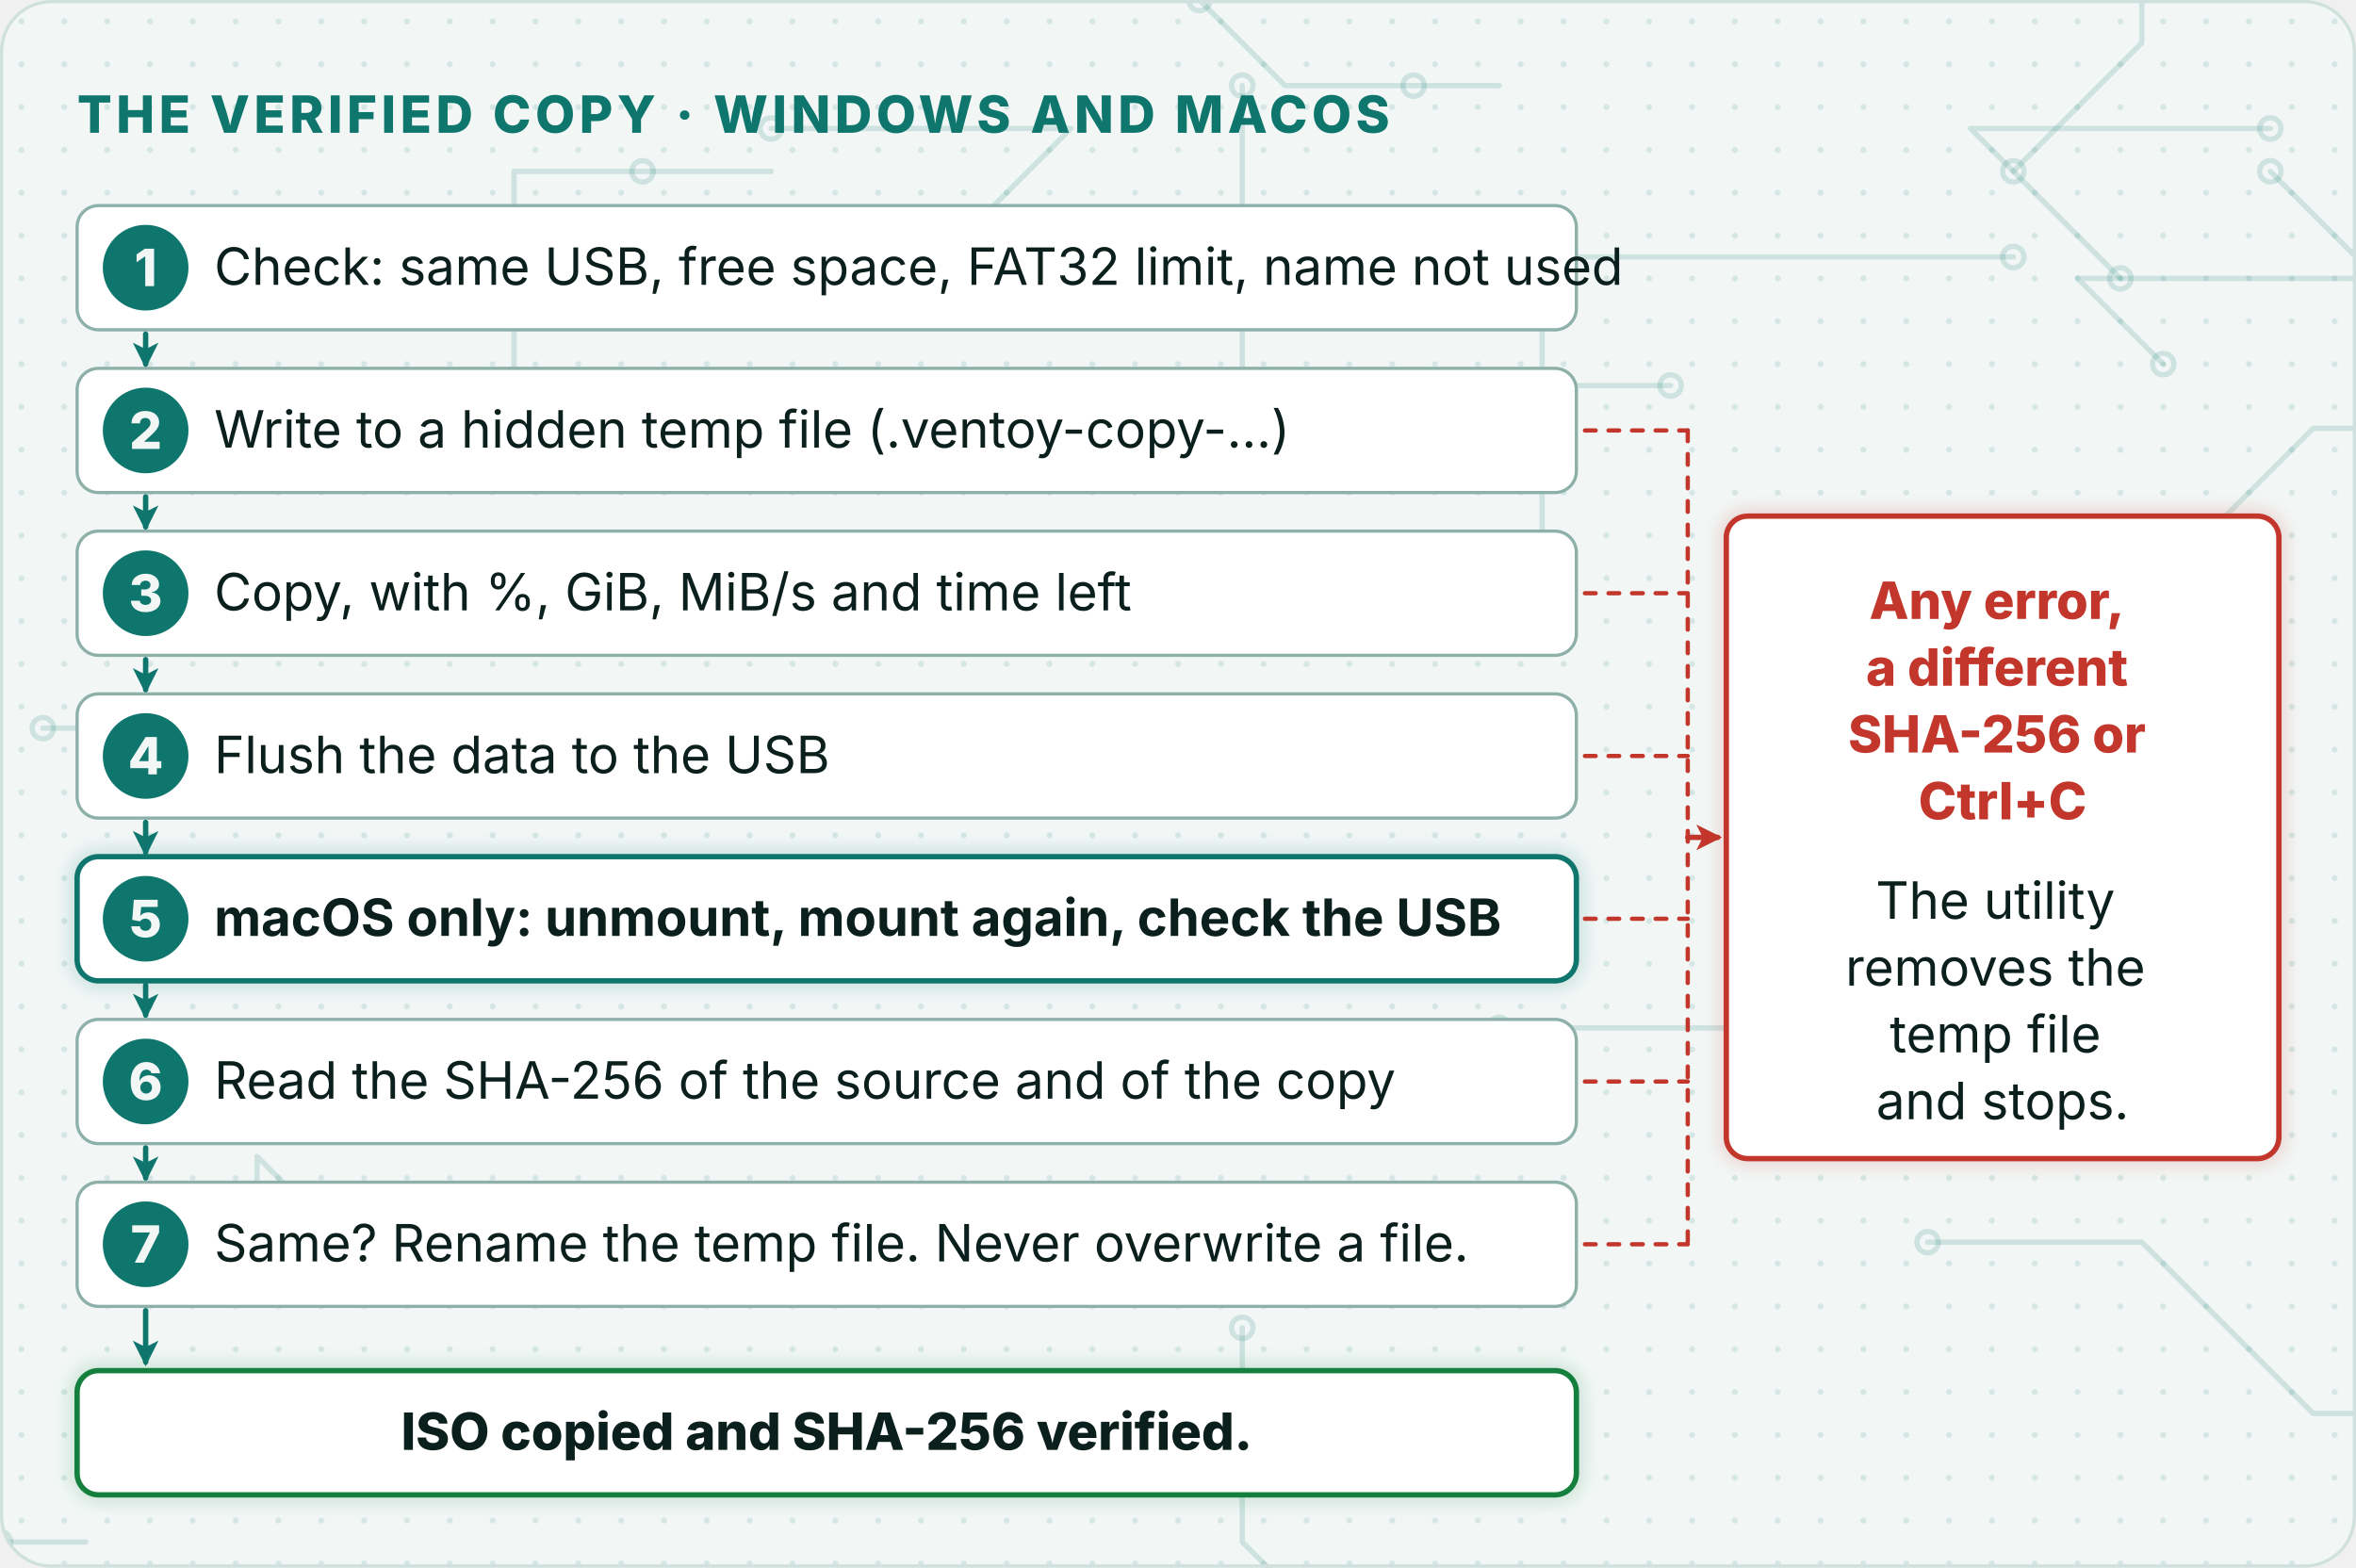
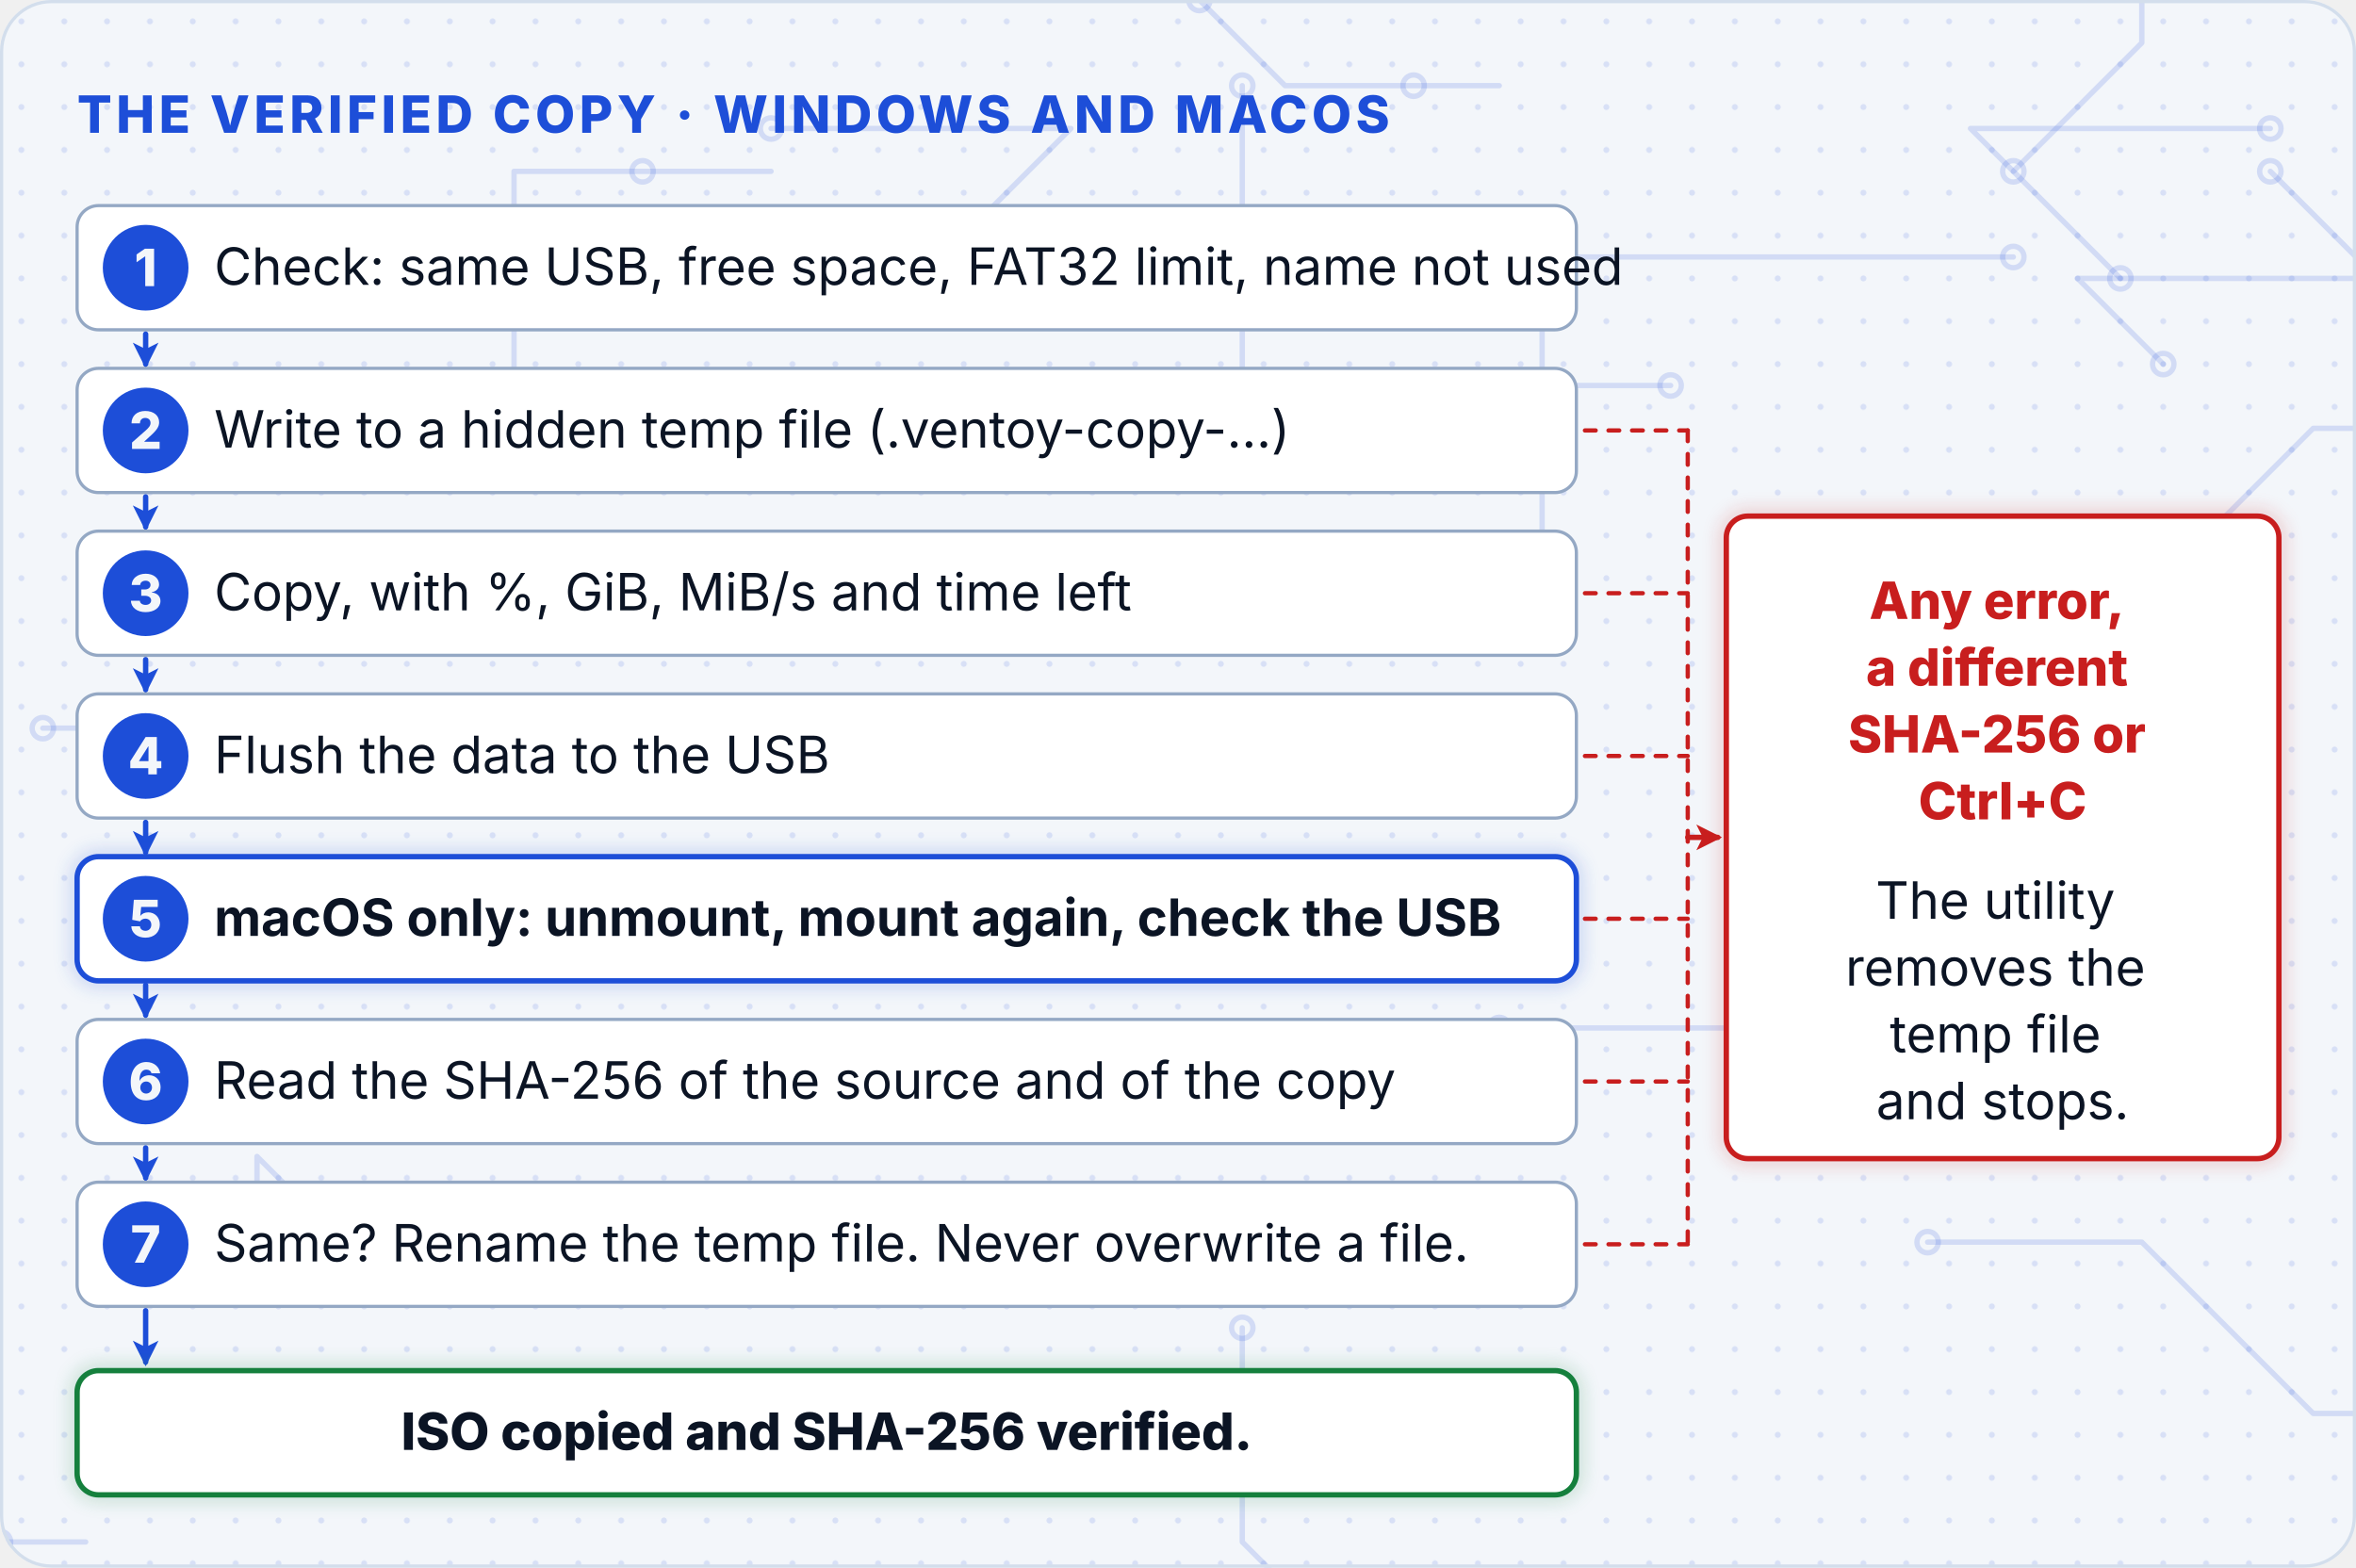
<svg xmlns="http://www.w3.org/2000/svg" viewBox="0 0 1100 732" width="1100" height="732" role="img" aria-label="The verified copy, on Windows and macOS. 1, check: the same USB, enough free space, the FAT32 file size limit, and no file with the same name. 2, write to a hidden temp file named .ventoy-copy-something. 3, copy, with the percent, GiB copied, MiB per second and time left. 4, flush the data to the USB. 5, on macOS only: unmount the USB, mount it again, and check that it is the same USB. 6, read the SHA-256 of the source and of the copy. 7, if they are the same, rename the temp file to the ISO name; it never overwrites a file. Then: ISO copied and SHA-256 verified. After step 2, any error, a different SHA-256 or Ctrl+C makes the utility remove the temp file and stop.">
  <style>.blink{animation:blink 2.4s ease-in-out infinite}@keyframes blink{50%{opacity:.35}}@media (prefers-reduced-motion:reduce){.blink{animation:none}}</style>
  <defs>
    <pattern id="copy-l-dots" width="20" height="20" patternUnits="userSpaceOnUse">
-       <circle cx="10" cy="10" r="1.4" fill="#0F766E" opacity="0.13" />
+       <circle cx="10" cy="10" r="1.4" fill="#1D4ED8" opacity="0.13" />
    </pattern>
    <filter id="copy-l-glow" x="-50%" y="-50%" width="200%" height="200%">
      <feGaussianBlur stdDeviation="4" />
    </filter>
    <clipPath id="copy-l-frame">
      <rect width="1100" height="732" rx="24" />
    </clipPath>
    <marker id="copy-l-go" viewBox="0 0 12 12" refX="10" refY="6" markerWidth="12" markerHeight="12" markerUnits="userSpaceOnUse" orient="auto-start-reverse">
-       <path d="M0 0 L12 6 L0 12 L3 6 z" fill="#0F766E" />
+       <path d="M0 0 L12 6 L0 12 L3 6 z" fill="#1D4ED8" />
    </marker>
    <marker id="copy-l-bad" viewBox="0 0 12 12" refX="10" refY="6" markerWidth="12" markerHeight="12" markerUnits="userSpaceOnUse" orient="auto-start-reverse">
-       <path d="M0 0 L12 6 L0 12 L3 6 z" fill="#C2362B" />
+       <path d="M0 0 L12 6 L0 12 L3 6 z" fill="#C81E1E" />
    </marker>
    <marker id="copy-l-muted" viewBox="0 0 12 12" refX="10" refY="6" markerWidth="12" markerHeight="12" markerUnits="userSpaceOnUse" orient="auto-start-reverse">
-       <path d="M0 0 L12 6 L0 12 L3 6 z" fill="#8DB0A8" />
+       <path d="M0 0 L12 6 L0 12 L3 6 z" fill="#94A8C4" />
    </marker>
  </defs>
  <g clip-path="url(#copy-l-frame)">
-     <rect width="1100" height="732" fill="#F2F7F6" />
+     <rect width="1100" height="732" fill="#F3F6FA" />
    <rect width="1100" height="732" fill="url(#copy-l-dots)" />
-     <path d="M0 720 L40 720 L-80 720 L-60 740" fill="none" stroke="#0F766E" stroke-width="2.5" stroke-linecap="round" stroke-linejoin="round" opacity="0.16" />
-     <circle cx="0" cy="720" r="5" fill="none" stroke="#0F766E" stroke-width="2.5" opacity="0.16" />
-     <circle cx="-60" cy="740" r="5" fill="none" stroke="#0F766E" stroke-width="2.5" opacity="0.16" />
-     <path d="M580 40 L580 180 L680 180 L780 180" fill="none" stroke="#0F766E" stroke-width="2.5" stroke-linecap="round" stroke-linejoin="round" opacity="0.16" />
-     <circle cx="580" cy="40" r="5" fill="none" stroke="#0F766E" stroke-width="2.5" opacity="0.16" />
-     <circle cx="780" cy="180" r="5" fill="none" stroke="#0F766E" stroke-width="2.5" opacity="0.16" />
-     <path d="M240 220 L240 80 L360 80 L300 80" fill="none" stroke="#0F766E" stroke-width="2.5" stroke-linecap="round" stroke-linejoin="round" opacity="0.16" />
-     <circle cx="240" cy="220" r="5" fill="none" stroke="#0F766E" stroke-width="2.5" opacity="0.16" />
-     <circle cx="300" cy="80" r="5" fill="none" stroke="#0F766E" stroke-width="2.5" opacity="0.16" />
-     <path d="M560 0 L600 40 L700 40 L660 40" fill="none" stroke="#0F766E" stroke-width="2.5" stroke-linecap="round" stroke-linejoin="round" opacity="0.16" />
-     <circle cx="560" cy="0" r="5" fill="none" stroke="#0F766E" stroke-width="2.5" opacity="0.16" />
-     <circle cx="660" cy="40" r="5" fill="none" stroke="#0F766E" stroke-width="2.5" opacity="0.16" />
-     <path d="M580 620 L580 720 L610 750 L670 810" fill="none" stroke="#0F766E" stroke-width="2.5" stroke-linecap="round" stroke-linejoin="round" opacity="0.16" />
-     <circle cx="580" cy="620" r="5" fill="none" stroke="#0F766E" stroke-width="2.5" opacity="0.16" />
-     <circle cx="670" cy="810" r="5" fill="none" stroke="#0F766E" stroke-width="2.5" opacity="0.16" />
-     <path d="M900 580 L1000 580 L1080 660 L1220 660" fill="none" stroke="#0F766E" stroke-width="2.5" stroke-linecap="round" stroke-linejoin="round" opacity="0.16" />
-     <circle cx="900" cy="580" r="5" fill="none" stroke="#0F766E" stroke-width="2.5" opacity="0.16" />
-     <circle cx="1220" cy="660" r="5" fill="none" stroke="#0F766E" stroke-width="2.5" opacity="0.16" />
-     <path d="M120 600 L120 540 L160 580 L180 560" fill="none" stroke="#0F766E" stroke-width="2.5" stroke-linecap="round" stroke-linejoin="round" opacity="0.16" />
-     <circle cx="120" cy="600" r="5" fill="none" stroke="#0F766E" stroke-width="2.5" opacity="0.16" />
-     <circle cx="180" cy="560" r="5" fill="none" stroke="#0F766E" stroke-width="2.5" opacity="0.16" />
-     <path d="M720 260 L720 120 L860 120 L940 120" fill="none" stroke="#0F766E" stroke-width="2.5" stroke-linecap="round" stroke-linejoin="round" opacity="0.16" />
-     <circle cx="720" cy="260" r="5" fill="none" stroke="#0F766E" stroke-width="2.5" opacity="0.16" />
-     <circle cx="940" cy="120" r="5" fill="none" stroke="#0F766E" stroke-width="2.5" opacity="0.16" />
-     <path d="M1060 60 L980 60 L920 60 L990 130" fill="none" stroke="#0F766E" stroke-width="2.5" stroke-linecap="round" stroke-linejoin="round" opacity="0.16" />
-     <circle cx="1060" cy="60" r="5" fill="none" stroke="#0F766E" stroke-width="2.5" opacity="0.16" />
-     <circle cx="990" cy="130" r="5" fill="none" stroke="#0F766E" stroke-width="2.5" opacity="0.16" />
-     <path d="M20 340 L160 340 L100 340 L240 340" fill="none" stroke="#0F766E" stroke-width="2.5" stroke-linecap="round" stroke-linejoin="round" opacity="0.16" />
-     <circle cx="20" cy="340" r="5" fill="none" stroke="#0F766E" stroke-width="2.5" opacity="0.16" />
-     <circle cx="240" cy="340" r="5" fill="none" stroke="#0F766E" stroke-width="2.5" opacity="0.16" />
-     <path d="M700 480 L780 480 L900 480 L900 340" fill="none" stroke="#0F766E" stroke-width="2.5" stroke-linecap="round" stroke-linejoin="round" opacity="0.16" />
-     <circle cx="700" cy="480" r="5" fill="none" stroke="#0F766E" stroke-width="2.5" opacity="0.16" />
-     <circle cx="900" cy="340" r="5" fill="none" stroke="#0F766E" stroke-width="2.5" opacity="0.16" />
-     <path d="M600 120 L440 120 L500 60 L360 60" fill="none" stroke="#0F766E" stroke-width="2.5" stroke-linecap="round" stroke-linejoin="round" opacity="0.16" />
-     <circle cx="600" cy="120" r="5" fill="none" stroke="#0F766E" stroke-width="2.5" opacity="0.16" />
-     <circle cx="360" cy="60" r="5" fill="none" stroke="#0F766E" stroke-width="2.5" opacity="0.16" />
-     <path d="M1060 80 L1110 130 L970 130 L1010 170" fill="none" stroke="#0F766E" stroke-width="2.5" stroke-linecap="round" stroke-linejoin="round" opacity="0.16" />
-     <circle cx="1060" cy="80" r="5" fill="none" stroke="#0F766E" stroke-width="2.5" opacity="0.16" />
-     <circle cx="1010" cy="170" r="5" fill="none" stroke="#0F766E" stroke-width="2.5" opacity="0.16" />
-     <path d="M940 80 L1000 20 L1000 -60 L1080 -140" fill="none" stroke="#0F766E" stroke-width="2.5" stroke-linecap="round" stroke-linejoin="round" opacity="0.16" />
-     <circle cx="940" cy="80" r="5" fill="none" stroke="#0F766E" stroke-width="2.5" opacity="0.16" />
-     <circle cx="1080" cy="-140" r="5" fill="none" stroke="#0F766E" stroke-width="2.5" opacity="0.16" />
-     <path d="M1020 260 L1080 200 L1180 200 L1180 80" fill="none" stroke="#0F766E" stroke-width="2.5" stroke-linecap="round" stroke-linejoin="round" opacity="0.16" />
-     <circle cx="1020" cy="260" r="5" fill="none" stroke="#0F766E" stroke-width="2.5" opacity="0.16" />
-     <circle cx="1180" cy="80" r="5" fill="none" stroke="#0F766E" stroke-width="2.5" opacity="0.16" />
-     <text x="36" y="62" font-family="-apple-system, BlinkMacSystemFont, 'Segoe UI', Inter, Helvetica, Arial, sans-serif" font-size="24" font-weight="800" fill="#0F766E" text-anchor="start" letter-spacing="2">
+     <path d="M0 720 L40 720 L-80 720 L-60 740" fill="none" stroke="#1D4ED8" stroke-width="2.5" stroke-linecap="round" stroke-linejoin="round" opacity="0.16" />
+     <circle cx="0" cy="720" r="5" fill="none" stroke="#1D4ED8" stroke-width="2.5" opacity="0.16" />
+     <circle cx="-60" cy="740" r="5" fill="none" stroke="#1D4ED8" stroke-width="2.5" opacity="0.16" />
+     <path d="M580 40 L580 180 L680 180 L780 180" fill="none" stroke="#1D4ED8" stroke-width="2.5" stroke-linecap="round" stroke-linejoin="round" opacity="0.16" />
+     <circle cx="580" cy="40" r="5" fill="none" stroke="#1D4ED8" stroke-width="2.5" opacity="0.16" />
+     <circle cx="780" cy="180" r="5" fill="none" stroke="#1D4ED8" stroke-width="2.5" opacity="0.16" />
+     <path d="M240 220 L240 80 L360 80 L300 80" fill="none" stroke="#1D4ED8" stroke-width="2.5" stroke-linecap="round" stroke-linejoin="round" opacity="0.16" />
+     <circle cx="240" cy="220" r="5" fill="none" stroke="#1D4ED8" stroke-width="2.5" opacity="0.16" />
+     <circle cx="300" cy="80" r="5" fill="none" stroke="#1D4ED8" stroke-width="2.5" opacity="0.16" />
+     <path d="M560 0 L600 40 L700 40 L660 40" fill="none" stroke="#1D4ED8" stroke-width="2.5" stroke-linecap="round" stroke-linejoin="round" opacity="0.16" />
+     <circle cx="560" cy="0" r="5" fill="none" stroke="#1D4ED8" stroke-width="2.5" opacity="0.16" />
+     <circle cx="660" cy="40" r="5" fill="none" stroke="#1D4ED8" stroke-width="2.5" opacity="0.16" />
+     <path d="M580 620 L580 720 L610 750 L670 810" fill="none" stroke="#1D4ED8" stroke-width="2.5" stroke-linecap="round" stroke-linejoin="round" opacity="0.16" />
+     <circle cx="580" cy="620" r="5" fill="none" stroke="#1D4ED8" stroke-width="2.5" opacity="0.16" />
+     <circle cx="670" cy="810" r="5" fill="none" stroke="#1D4ED8" stroke-width="2.5" opacity="0.16" />
+     <path d="M900 580 L1000 580 L1080 660 L1220 660" fill="none" stroke="#1D4ED8" stroke-width="2.5" stroke-linecap="round" stroke-linejoin="round" opacity="0.16" />
+     <circle cx="900" cy="580" r="5" fill="none" stroke="#1D4ED8" stroke-width="2.5" opacity="0.16" />
+     <circle cx="1220" cy="660" r="5" fill="none" stroke="#1D4ED8" stroke-width="2.5" opacity="0.16" />
+     <path d="M120 600 L120 540 L160 580 L180 560" fill="none" stroke="#1D4ED8" stroke-width="2.5" stroke-linecap="round" stroke-linejoin="round" opacity="0.16" />
+     <circle cx="120" cy="600" r="5" fill="none" stroke="#1D4ED8" stroke-width="2.5" opacity="0.16" />
+     <circle cx="180" cy="560" r="5" fill="none" stroke="#1D4ED8" stroke-width="2.5" opacity="0.16" />
+     <path d="M720 260 L720 120 L860 120 L940 120" fill="none" stroke="#1D4ED8" stroke-width="2.5" stroke-linecap="round" stroke-linejoin="round" opacity="0.16" />
+     <circle cx="720" cy="260" r="5" fill="none" stroke="#1D4ED8" stroke-width="2.5" opacity="0.16" />
+     <circle cx="940" cy="120" r="5" fill="none" stroke="#1D4ED8" stroke-width="2.5" opacity="0.16" />
+     <path d="M1060 60 L980 60 L920 60 L990 130" fill="none" stroke="#1D4ED8" stroke-width="2.5" stroke-linecap="round" stroke-linejoin="round" opacity="0.16" />
+     <circle cx="1060" cy="60" r="5" fill="none" stroke="#1D4ED8" stroke-width="2.5" opacity="0.16" />
+     <circle cx="990" cy="130" r="5" fill="none" stroke="#1D4ED8" stroke-width="2.5" opacity="0.16" />
+     <path d="M20 340 L160 340 L100 340 L240 340" fill="none" stroke="#1D4ED8" stroke-width="2.5" stroke-linecap="round" stroke-linejoin="round" opacity="0.16" />
+     <circle cx="20" cy="340" r="5" fill="none" stroke="#1D4ED8" stroke-width="2.5" opacity="0.16" />
+     <circle cx="240" cy="340" r="5" fill="none" stroke="#1D4ED8" stroke-width="2.5" opacity="0.16" />
+     <path d="M700 480 L780 480 L900 480 L900 340" fill="none" stroke="#1D4ED8" stroke-width="2.5" stroke-linecap="round" stroke-linejoin="round" opacity="0.16" />
+     <circle cx="700" cy="480" r="5" fill="none" stroke="#1D4ED8" stroke-width="2.5" opacity="0.16" />
+     <circle cx="900" cy="340" r="5" fill="none" stroke="#1D4ED8" stroke-width="2.5" opacity="0.16" />
+     <path d="M600 120 L440 120 L500 60 L360 60" fill="none" stroke="#1D4ED8" stroke-width="2.5" stroke-linecap="round" stroke-linejoin="round" opacity="0.16" />
+     <circle cx="600" cy="120" r="5" fill="none" stroke="#1D4ED8" stroke-width="2.5" opacity="0.16" />
+     <circle cx="360" cy="60" r="5" fill="none" stroke="#1D4ED8" stroke-width="2.5" opacity="0.16" />
+     <path d="M1060 80 L1110 130 L970 130 L1010 170" fill="none" stroke="#1D4ED8" stroke-width="2.5" stroke-linecap="round" stroke-linejoin="round" opacity="0.16" />
+     <circle cx="1060" cy="80" r="5" fill="none" stroke="#1D4ED8" stroke-width="2.5" opacity="0.16" />
+     <circle cx="1010" cy="170" r="5" fill="none" stroke="#1D4ED8" stroke-width="2.5" opacity="0.16" />
+     <path d="M940 80 L1000 20 L1000 -60 L1080 -140" fill="none" stroke="#1D4ED8" stroke-width="2.5" stroke-linecap="round" stroke-linejoin="round" opacity="0.16" />
+     <circle cx="940" cy="80" r="5" fill="none" stroke="#1D4ED8" stroke-width="2.5" opacity="0.16" />
+     <circle cx="1080" cy="-140" r="5" fill="none" stroke="#1D4ED8" stroke-width="2.5" opacity="0.16" />
+     <path d="M1020 260 L1080 200 L1180 200 L1180 80" fill="none" stroke="#1D4ED8" stroke-width="2.5" stroke-linecap="round" stroke-linejoin="round" opacity="0.16" />
+     <circle cx="1020" cy="260" r="5" fill="none" stroke="#1D4ED8" stroke-width="2.5" opacity="0.16" />
+     <circle cx="1180" cy="80" r="5" fill="none" stroke="#1D4ED8" stroke-width="2.5" opacity="0.16" />
+     <text x="36" y="62" font-family="-apple-system, BlinkMacSystemFont, 'Segoe UI', Inter, Helvetica, Arial, sans-serif" font-size="24" font-weight="800" fill="#1D4ED8" text-anchor="start" letter-spacing="2">
      <tspan x="36" dy="0">THE VERIFIED COPY · WINDOWS AND MACOS</tspan>
    </text>
-     <rect x="36" y="96" width="700" height="58" rx="10" fill="#FFFFFF" stroke="#8DB0A8" stroke-width="1.5" />
-     <circle cx="68" cy="125" r="20" fill="#0F766E" />
-     <text x="68" y="133.6" font-family="-apple-system, BlinkMacSystemFont, 'Segoe UI', Inter, Helvetica, Arial, sans-serif" font-size="24" font-weight="800" fill="#F2F7F6" text-anchor="middle">
+     <rect x="36" y="96" width="700" height="58" rx="10" fill="#FFFFFF" stroke="#94A8C4" stroke-width="1.5" />
+     <circle cx="68" cy="125" r="20" fill="#1D4ED8" />
+     <text x="68" y="133.6" font-family="-apple-system, BlinkMacSystemFont, 'Segoe UI', Inter, Helvetica, Arial, sans-serif" font-size="24" font-weight="800" fill="#F3F6FA" text-anchor="middle">
      <tspan x="68" dy="0">1</tspan>
    </text>
-     <text x="100" y="133" font-family="-apple-system, BlinkMacSystemFont, 'Segoe UI', Inter, Helvetica, Arial, sans-serif" font-size="24" font-weight="400" fill="#0B1F1C" text-anchor="start">
+     <text x="100" y="133" font-family="-apple-system, BlinkMacSystemFont, 'Segoe UI', Inter, Helvetica, Arial, sans-serif" font-size="24" font-weight="400" fill="#0B1424" text-anchor="start">
      <tspan x="100" dy="0">Check: same USB, free space, FAT32 limit, name not used</tspan>
    </text>
-     <path d="M68 156 L 68 170" fill="none" stroke="#0F766E" stroke-width="2.5" stroke-linecap="round" stroke-linejoin="round" marker-end="url(#copy-l-go)" />
-     <rect x="36" y="172" width="700" height="58" rx="10" fill="#FFFFFF" stroke="#8DB0A8" stroke-width="1.5" />
-     <circle cx="68" cy="201" r="20" fill="#0F766E" />
-     <text x="68" y="209.6" font-family="-apple-system, BlinkMacSystemFont, 'Segoe UI', Inter, Helvetica, Arial, sans-serif" font-size="24" font-weight="800" fill="#F2F7F6" text-anchor="middle">
+     <path d="M68 156 L 68 170" fill="none" stroke="#1D4ED8" stroke-width="2.5" stroke-linecap="round" stroke-linejoin="round" marker-end="url(#copy-l-go)" />
+     <rect x="36" y="172" width="700" height="58" rx="10" fill="#FFFFFF" stroke="#94A8C4" stroke-width="1.5" />
+     <circle cx="68" cy="201" r="20" fill="#1D4ED8" />
+     <text x="68" y="209.6" font-family="-apple-system, BlinkMacSystemFont, 'Segoe UI', Inter, Helvetica, Arial, sans-serif" font-size="24" font-weight="800" fill="#F3F6FA" text-anchor="middle">
      <tspan x="68" dy="0">2</tspan>
    </text>
-     <text x="100" y="209" font-family="-apple-system, BlinkMacSystemFont, 'Segoe UI', Inter, Helvetica, Arial, sans-serif" font-size="24" font-weight="400" fill="#0B1F1C" text-anchor="start">
+     <text x="100" y="209" font-family="-apple-system, BlinkMacSystemFont, 'Segoe UI', Inter, Helvetica, Arial, sans-serif" font-size="24" font-weight="400" fill="#0B1424" text-anchor="start">
      <tspan x="100" dy="0">Write to a hidden temp file (.ventoy-copy-…)</tspan>
    </text>
-     <path d="M68 232 L 68 246" fill="none" stroke="#0F766E" stroke-width="2.5" stroke-linecap="round" stroke-linejoin="round" marker-end="url(#copy-l-go)" />
-     <path d="M740 201 L 788 201" fill="none" stroke="#C2362B" stroke-width="2" stroke-dasharray="5 6" stroke-linecap="round" stroke-linejoin="round" />
-     <rect x="36" y="248" width="700" height="58" rx="10" fill="#FFFFFF" stroke="#8DB0A8" stroke-width="1.5" />
-     <circle cx="68" cy="277" r="20" fill="#0F766E" />
-     <text x="68" y="285.6" font-family="-apple-system, BlinkMacSystemFont, 'Segoe UI', Inter, Helvetica, Arial, sans-serif" font-size="24" font-weight="800" fill="#F2F7F6" text-anchor="middle">
+     <path d="M68 232 L 68 246" fill="none" stroke="#1D4ED8" stroke-width="2.5" stroke-linecap="round" stroke-linejoin="round" marker-end="url(#copy-l-go)" />
+     <path d="M740 201 L 788 201" fill="none" stroke="#C81E1E" stroke-width="2" stroke-dasharray="5 6" stroke-linecap="round" stroke-linejoin="round" />
+     <rect x="36" y="248" width="700" height="58" rx="10" fill="#FFFFFF" stroke="#94A8C4" stroke-width="1.5" />
+     <circle cx="68" cy="277" r="20" fill="#1D4ED8" />
+     <text x="68" y="285.6" font-family="-apple-system, BlinkMacSystemFont, 'Segoe UI', Inter, Helvetica, Arial, sans-serif" font-size="24" font-weight="800" fill="#F3F6FA" text-anchor="middle">
      <tspan x="68" dy="0">3</tspan>
    </text>
-     <text x="100" y="285" font-family="-apple-system, BlinkMacSystemFont, 'Segoe UI', Inter, Helvetica, Arial, sans-serif" font-size="24" font-weight="400" fill="#0B1F1C" text-anchor="start">
+     <text x="100" y="285" font-family="-apple-system, BlinkMacSystemFont, 'Segoe UI', Inter, Helvetica, Arial, sans-serif" font-size="24" font-weight="400" fill="#0B1424" text-anchor="start">
      <tspan x="100" dy="0">Copy, with %, GiB, MiB/s and time left</tspan>
    </text>
-     <path d="M68 308 L 68 322" fill="none" stroke="#0F766E" stroke-width="2.5" stroke-linecap="round" stroke-linejoin="round" marker-end="url(#copy-l-go)" />
-     <path d="M740 277 L 788 277" fill="none" stroke="#C2362B" stroke-width="2" stroke-dasharray="5 6" stroke-linecap="round" stroke-linejoin="round" />
-     <rect x="36" y="324" width="700" height="58" rx="10" fill="#FFFFFF" stroke="#8DB0A8" stroke-width="1.5" />
-     <circle cx="68" cy="353" r="20" fill="#0F766E" />
-     <text x="68" y="361.6" font-family="-apple-system, BlinkMacSystemFont, 'Segoe UI', Inter, Helvetica, Arial, sans-serif" font-size="24" font-weight="800" fill="#F2F7F6" text-anchor="middle">
+     <path d="M68 308 L 68 322" fill="none" stroke="#1D4ED8" stroke-width="2.5" stroke-linecap="round" stroke-linejoin="round" marker-end="url(#copy-l-go)" />
+     <path d="M740 277 L 788 277" fill="none" stroke="#C81E1E" stroke-width="2" stroke-dasharray="5 6" stroke-linecap="round" stroke-linejoin="round" />
+     <rect x="36" y="324" width="700" height="58" rx="10" fill="#FFFFFF" stroke="#94A8C4" stroke-width="1.5" />
+     <circle cx="68" cy="353" r="20" fill="#1D4ED8" />
+     <text x="68" y="361.6" font-family="-apple-system, BlinkMacSystemFont, 'Segoe UI', Inter, Helvetica, Arial, sans-serif" font-size="24" font-weight="800" fill="#F3F6FA" text-anchor="middle">
      <tspan x="68" dy="0">4</tspan>
    </text>
-     <text x="100" y="361" font-family="-apple-system, BlinkMacSystemFont, 'Segoe UI', Inter, Helvetica, Arial, sans-serif" font-size="24" font-weight="400" fill="#0B1F1C" text-anchor="start">
+     <text x="100" y="361" font-family="-apple-system, BlinkMacSystemFont, 'Segoe UI', Inter, Helvetica, Arial, sans-serif" font-size="24" font-weight="400" fill="#0B1424" text-anchor="start">
      <tspan x="100" dy="0">Flush the data to the USB</tspan>
    </text>
-     <path d="M68 384 L 68 398" fill="none" stroke="#0F766E" stroke-width="2.5" stroke-linecap="round" stroke-linejoin="round" marker-end="url(#copy-l-go)" />
-     <path d="M740 353 L 788 353" fill="none" stroke="#C2362B" stroke-width="2" stroke-dasharray="5 6" stroke-linecap="round" stroke-linejoin="round" />
-     <rect x="36" y="400" width="700" height="58" rx="10" fill="none" stroke="#0F766E" stroke-width="6" opacity="0.22" filter="url(#copy-l-glow)" />
-     <rect x="36" y="400" width="700" height="58" rx="10" fill="#FFFFFF" stroke="#0F766E" stroke-width="2.5" />
-     <circle cx="68" cy="429" r="20" fill="#0F766E" />
-     <text x="68" y="437.6" font-family="-apple-system, BlinkMacSystemFont, 'Segoe UI', Inter, Helvetica, Arial, sans-serif" font-size="24" font-weight="800" fill="#F2F7F6" text-anchor="middle">
+     <path d="M68 384 L 68 398" fill="none" stroke="#1D4ED8" stroke-width="2.5" stroke-linecap="round" stroke-linejoin="round" marker-end="url(#copy-l-go)" />
+     <path d="M740 353 L 788 353" fill="none" stroke="#C81E1E" stroke-width="2" stroke-dasharray="5 6" stroke-linecap="round" stroke-linejoin="round" />
+     <rect x="36" y="400" width="700" height="58" rx="10" fill="none" stroke="#1D4ED8" stroke-width="6" opacity="0.22" filter="url(#copy-l-glow)" />
+     <rect x="36" y="400" width="700" height="58" rx="10" fill="#FFFFFF" stroke="#1D4ED8" stroke-width="2.5" />
+     <circle cx="68" cy="429" r="20" fill="#1D4ED8" />
+     <text x="68" y="437.6" font-family="-apple-system, BlinkMacSystemFont, 'Segoe UI', Inter, Helvetica, Arial, sans-serif" font-size="24" font-weight="800" fill="#F3F6FA" text-anchor="middle">
      <tspan x="68" dy="0">5</tspan>
    </text>
-     <text x="100" y="437" font-family="-apple-system, BlinkMacSystemFont, 'Segoe UI', Inter, Helvetica, Arial, sans-serif" font-size="24" font-weight="700" fill="#0B1F1C" text-anchor="start">
+     <text x="100" y="437" font-family="-apple-system, BlinkMacSystemFont, 'Segoe UI', Inter, Helvetica, Arial, sans-serif" font-size="24" font-weight="700" fill="#0B1424" text-anchor="start">
      <tspan x="100" dy="0">macOS only: unmount, mount again, check the USB</tspan>
    </text>
-     <path d="M68 460 L 68 474" fill="none" stroke="#0F766E" stroke-width="2.5" stroke-linecap="round" stroke-linejoin="round" marker-end="url(#copy-l-go)" />
-     <path d="M740 429 L 788 429" fill="none" stroke="#C2362B" stroke-width="2" stroke-dasharray="5 6" stroke-linecap="round" stroke-linejoin="round" />
-     <rect x="36" y="476" width="700" height="58" rx="10" fill="#FFFFFF" stroke="#8DB0A8" stroke-width="1.5" />
-     <circle cx="68" cy="505" r="20" fill="#0F766E" />
-     <text x="68" y="513.6" font-family="-apple-system, BlinkMacSystemFont, 'Segoe UI', Inter, Helvetica, Arial, sans-serif" font-size="24" font-weight="800" fill="#F2F7F6" text-anchor="middle">
+     <path d="M68 460 L 68 474" fill="none" stroke="#1D4ED8" stroke-width="2.5" stroke-linecap="round" stroke-linejoin="round" marker-end="url(#copy-l-go)" />
+     <path d="M740 429 L 788 429" fill="none" stroke="#C81E1E" stroke-width="2" stroke-dasharray="5 6" stroke-linecap="round" stroke-linejoin="round" />
+     <rect x="36" y="476" width="700" height="58" rx="10" fill="#FFFFFF" stroke="#94A8C4" stroke-width="1.5" />
+     <circle cx="68" cy="505" r="20" fill="#1D4ED8" />
+     <text x="68" y="513.6" font-family="-apple-system, BlinkMacSystemFont, 'Segoe UI', Inter, Helvetica, Arial, sans-serif" font-size="24" font-weight="800" fill="#F3F6FA" text-anchor="middle">
      <tspan x="68" dy="0">6</tspan>
    </text>
-     <text x="100" y="513" font-family="-apple-system, BlinkMacSystemFont, 'Segoe UI', Inter, Helvetica, Arial, sans-serif" font-size="24" font-weight="400" fill="#0B1F1C" text-anchor="start">
+     <text x="100" y="513" font-family="-apple-system, BlinkMacSystemFont, 'Segoe UI', Inter, Helvetica, Arial, sans-serif" font-size="24" font-weight="400" fill="#0B1424" text-anchor="start">
      <tspan x="100" dy="0">Read the SHA-256 of the source and of the copy</tspan>
    </text>
-     <path d="M68 536 L 68 550" fill="none" stroke="#0F766E" stroke-width="2.5" stroke-linecap="round" stroke-linejoin="round" marker-end="url(#copy-l-go)" />
-     <path d="M740 505 L 788 505" fill="none" stroke="#C2362B" stroke-width="2" stroke-dasharray="5 6" stroke-linecap="round" stroke-linejoin="round" />
-     <rect x="36" y="552" width="700" height="58" rx="10" fill="#FFFFFF" stroke="#8DB0A8" stroke-width="1.5" />
-     <circle cx="68" cy="581" r="20" fill="#0F766E" />
-     <text x="68" y="589.6" font-family="-apple-system, BlinkMacSystemFont, 'Segoe UI', Inter, Helvetica, Arial, sans-serif" font-size="24" font-weight="800" fill="#F2F7F6" text-anchor="middle">
+     <path d="M68 536 L 68 550" fill="none" stroke="#1D4ED8" stroke-width="2.5" stroke-linecap="round" stroke-linejoin="round" marker-end="url(#copy-l-go)" />
+     <path d="M740 505 L 788 505" fill="none" stroke="#C81E1E" stroke-width="2" stroke-dasharray="5 6" stroke-linecap="round" stroke-linejoin="round" />
+     <rect x="36" y="552" width="700" height="58" rx="10" fill="#FFFFFF" stroke="#94A8C4" stroke-width="1.5" />
+     <circle cx="68" cy="581" r="20" fill="#1D4ED8" />
+     <text x="68" y="589.6" font-family="-apple-system, BlinkMacSystemFont, 'Segoe UI', Inter, Helvetica, Arial, sans-serif" font-size="24" font-weight="800" fill="#F3F6FA" text-anchor="middle">
      <tspan x="68" dy="0">7</tspan>
    </text>
-     <text x="100" y="589" font-family="-apple-system, BlinkMacSystemFont, 'Segoe UI', Inter, Helvetica, Arial, sans-serif" font-size="24" font-weight="400" fill="#0B1F1C" text-anchor="start">
+     <text x="100" y="589" font-family="-apple-system, BlinkMacSystemFont, 'Segoe UI', Inter, Helvetica, Arial, sans-serif" font-size="24" font-weight="400" fill="#0B1424" text-anchor="start">
      <tspan x="100" dy="0">Same? Rename the temp file. Never overwrite a file.</tspan>
    </text>
-     <path d="M740 581 L 788 581" fill="none" stroke="#C2362B" stroke-width="2" stroke-dasharray="5 6" stroke-linecap="round" stroke-linejoin="round" />
-     <path d="M68 612 L 68 636" fill="none" stroke="#0F766E" stroke-width="2.5" stroke-linecap="round" stroke-linejoin="round" marker-end="url(#copy-l-go)" />
+     <path d="M740 581 L 788 581" fill="none" stroke="#C81E1E" stroke-width="2" stroke-dasharray="5 6" stroke-linecap="round" stroke-linejoin="round" />
+     <path d="M68 612 L 68 636" fill="none" stroke="#1D4ED8" stroke-width="2.5" stroke-linecap="round" stroke-linejoin="round" marker-end="url(#copy-l-go)" />
    <rect x="36" y="640" width="700" height="58" rx="10" fill="none" stroke="#15803D" stroke-width="6" opacity="0.22" filter="url(#copy-l-glow)" />
    <rect x="36" y="640" width="700" height="58" rx="10" fill="#FFFFFF" stroke="#15803D" stroke-width="2.5" />
-     <text x="386" y="677" font-family="-apple-system, BlinkMacSystemFont, 'Segoe UI', Inter, Helvetica, Arial, sans-serif" font-size="24" font-weight="800" fill="#0B1F1C" text-anchor="middle">
+     <text x="386" y="677" font-family="-apple-system, BlinkMacSystemFont, 'Segoe UI', Inter, Helvetica, Arial, sans-serif" font-size="24" font-weight="800" fill="#0B1424" text-anchor="middle">
      <tspan x="386" dy="0">ISO copied and SHA-256 verified.</tspan>
    </text>
-     <path d="M788 201 L 788 581" fill="none" stroke="#C2362B" stroke-width="2" stroke-dasharray="5 6" stroke-linecap="round" stroke-linejoin="round" />
-     <path d="M788 391 L 802 391" fill="none" stroke="#C2362B" stroke-width="2.5" stroke-linecap="round" stroke-linejoin="round" marker-end="url(#copy-l-bad)" />
-     <rect x="806" y="241" width="258" height="300" rx="10" fill="none" stroke="#C2362B" stroke-width="6" opacity="0.22" filter="url(#copy-l-glow)" />
-     <rect x="806" y="241" width="258" height="300" rx="10" fill="#FFFFFF" stroke="#C2362B" stroke-width="2.5" />
-     <text x="935" y="289" font-family="-apple-system, BlinkMacSystemFont, 'Segoe UI', Inter, Helvetica, Arial, sans-serif" font-size="24" font-weight="800" fill="#C2362B" text-anchor="middle">
+     <path d="M788 201 L 788 581" fill="none" stroke="#C81E1E" stroke-width="2" stroke-dasharray="5 6" stroke-linecap="round" stroke-linejoin="round" />
+     <path d="M788 391 L 802 391" fill="none" stroke="#C81E1E" stroke-width="2.5" stroke-linecap="round" stroke-linejoin="round" marker-end="url(#copy-l-bad)" />
+     <rect x="806" y="241" width="258" height="300" rx="10" fill="none" stroke="#C81E1E" stroke-width="6" opacity="0.22" filter="url(#copy-l-glow)" />
+     <rect x="806" y="241" width="258" height="300" rx="10" fill="#FFFFFF" stroke="#C81E1E" stroke-width="2.5" />
+     <text x="935" y="289" font-family="-apple-system, BlinkMacSystemFont, 'Segoe UI', Inter, Helvetica, Arial, sans-serif" font-size="24" font-weight="800" fill="#C81E1E" text-anchor="middle">
      <tspan x="935" dy="0">Any error,</tspan>
      <tspan x="935" dy="31.2">a different</tspan>
      <tspan x="935" dy="31.2">SHA-256 or</tspan>
      <tspan x="935" dy="31.2">Ctrl+C</tspan>
    </text>
-     <text x="935" y="429" font-family="-apple-system, BlinkMacSystemFont, 'Segoe UI', Inter, Helvetica, Arial, sans-serif" font-size="24" font-weight="400" fill="#0B1F1C" text-anchor="middle">
+     <text x="935" y="429" font-family="-apple-system, BlinkMacSystemFont, 'Segoe UI', Inter, Helvetica, Arial, sans-serif" font-size="24" font-weight="400" fill="#0B1424" text-anchor="middle">
      <tspan x="935" dy="0">The utility</tspan>
      <tspan x="935" dy="31.2">removes the</tspan>
      <tspan x="935" dy="31.2">temp file</tspan>
      <tspan x="935" dy="31.2">and stops.</tspan>
    </text>
  </g>
-   <rect x="0.75" y="0.75" width="1098.5" height="730.5" rx="23.25" fill="none" stroke="#D0E0DC" stroke-width="1.5" />
+   <rect x="0.75" y="0.75" width="1098.5" height="730.5" rx="23.25" fill="none" stroke="#D3DEEC" stroke-width="1.5" />
</svg>
